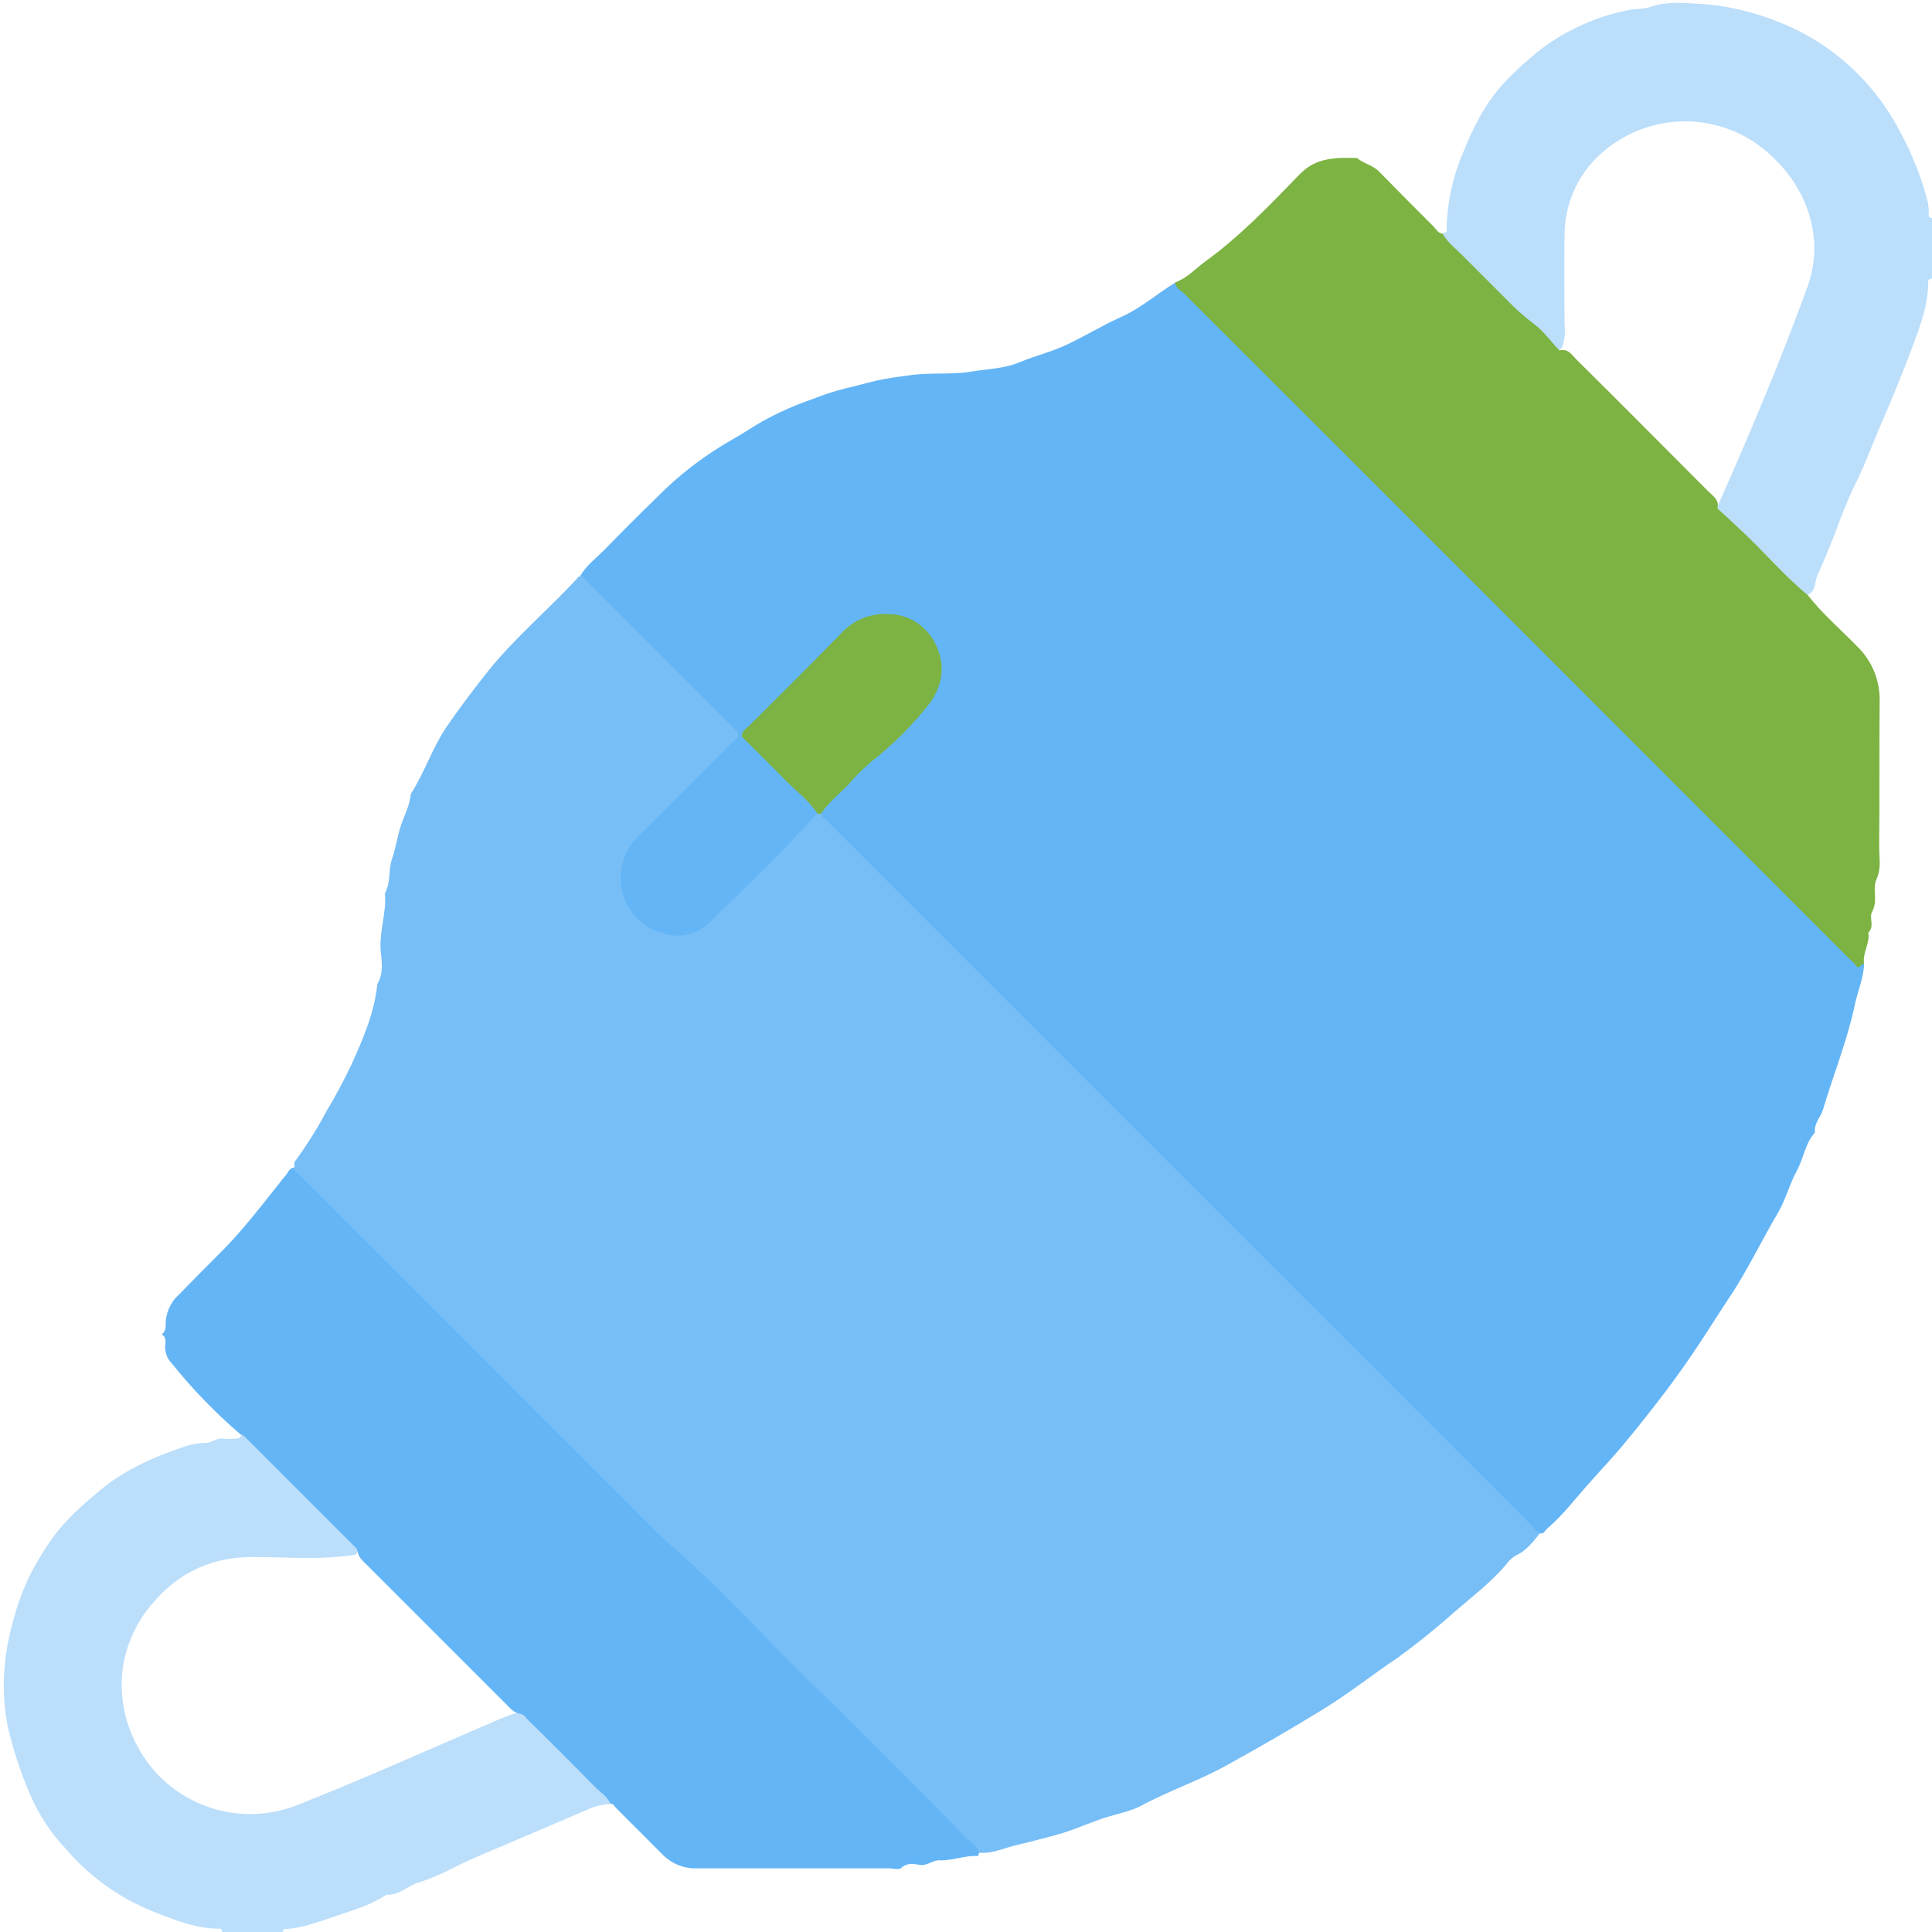
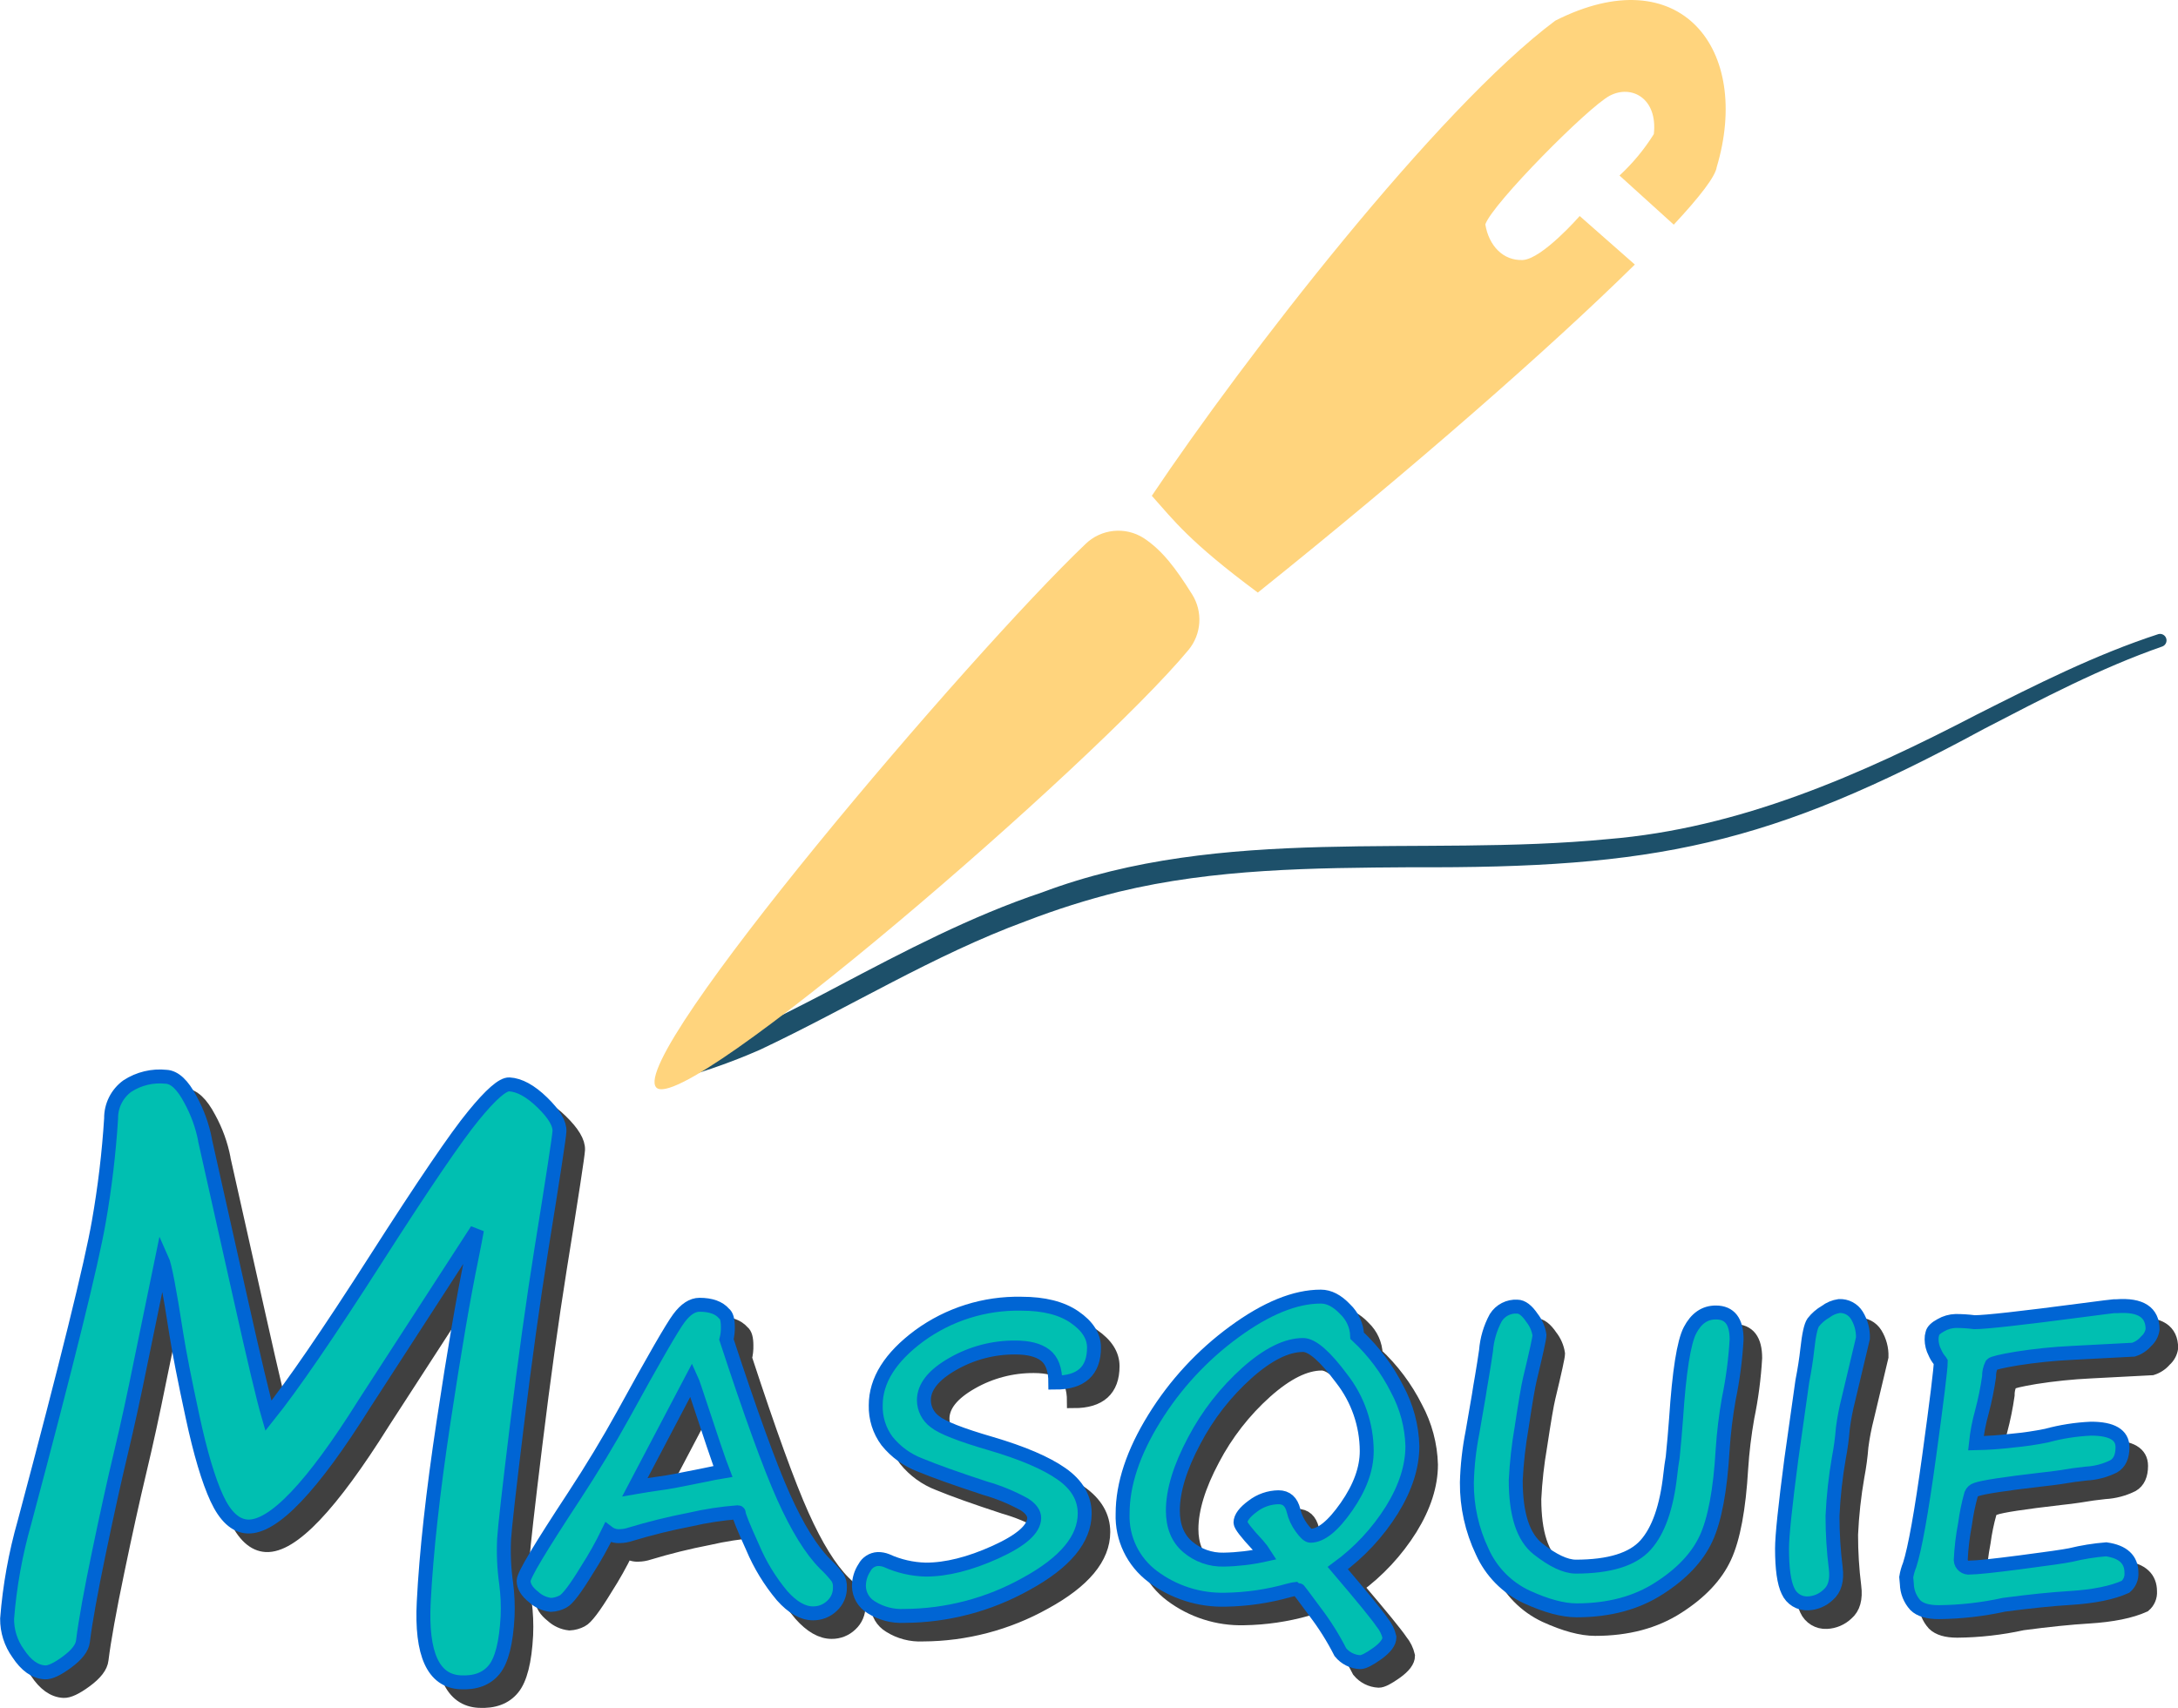
- <svg xmlns="http://www.w3.org/2000/svg" version="1.1" id="Calque_1" x="0px" y="0px" viewBox="0 0 409.6 409.6" style="enable-background:new 0 0 409.6 409.6;" xml:space="preserve">
-   <style type="text/css">
- 	.st0{fill:#BBDEFB;}
- 	.st1{fill:#64B5F6;}
- 	.st2{fill:#77BEF7;}
- 	.st3{fill:#7CB342;}
- </style>
-   <g>
-     <path class="st0" d="M129.3,382.5c-1.3,0-2.5,0.3-3.7,0.7c-5.3,2.3-10.6,4.5-15.9,6.8c-4.6,2-9.3,3.8-13.8,6.1   c-2.3,1.2-4.6,2.2-7.1,3c-2.4,0.7-4.2,2.8-6.9,2.6c-3,2-6.4,3.1-9.8,4.2c-3.9,1.3-7.7,2.9-11.9,3.1c-0.1,0-0.2,0.4-0.3,0.7H47.1   c0.1-0.3-0.1-0.7-0.4-0.8c-0.1,0-0.2,0-0.2,0c-4.9,0-9.3-1.8-13.7-3.5c-7.4-2.9-13.9-7.6-19-13.6c-3.1-3.3-5.6-7.1-7.4-11.3   c-2.1-4.9-3.8-10-4.9-15.2c-0.7-4-0.9-8-0.5-12.1c0.3-3.5,1-6.9,2-10.3c1-3.7,2.4-7.3,4.2-10.6c4.1-7.2,6.7-10.3,14.2-16.5   c5.1-4.2,11-6.8,17.1-8.9c1.6-0.6,3.4-1,5.1-1c1.4,0,2.3-1.1,3.7-0.9c1.2,0.1,2.4,0.1,3.5-0.1c0.1,0,0.2-0.4,0.3-0.6   c1.8-0.5,2.7,1,3.6,1.9c6.4,6.4,12.8,12.7,19.1,19.2c1,1.1,3.2,2,1.6,4.2c-7.3,1.2-14.6,0.5-21.9,0.5c-9.5,0-16.9,4-22.5,11.5   c-7.2,9.8-6.9,22.6,0.7,32.6c7.3,9.3,19.7,12.8,30.8,8.7c14-5.5,27.7-11.7,41.5-17.6c1.8-0.8,3.7-1.6,5.6-2.2   c1.5-0.3,2.5,0.6,3.5,1.5c5,4.9,10,9.9,14.9,14.9C128.8,380.2,129.8,381,129.3,382.5z" />
-     <path class="st0" d="M409.6,59.1c-0.3-0.1-0.7,0.1-0.8,0.4c0,0.1,0,0.2,0,0.2c0,5.6-2.2,10.7-4.1,15.8c-2,5.3-4.2,10.5-6.4,15.6   c-1.7,4-3.2,8.2-5.3,12.2c-1.5,3.2-2.8,6.5-4,9.9c-1.2,3-2.4,5.9-3.7,8.8c-0.6,1.4-0.3,3.3-2,4.1c-1.4,0.5-2.2-0.6-3-1.4   c-5.2-5-10.1-10.2-15.3-15.1c-0.7-0.6-1.3-1.3-0.8-2.4c6.8-15.3,13.3-30.7,19-46.4c4.1-11.3-0.8-23.4-11.2-30.6   c-9.6-6.4-22.2-5.9-31.3,1.3c-5.7,4.4-9,11.2-9,18.3c-0.1,6.4,0,12.8,0,19.1c0.2,1.6,0,3.2-0.5,4.7c-1.1,1.5-1.8,0.3-2.5-0.4   c-7.2-6.5-14.1-13.3-20.9-20.2c-1-1-2.4-1.8-1.9-3.6c1.1,0,0.8-0.9,0.8-1.4c0.2-5.7,1.5-11.2,3.8-16.4c4.1-10,7.7-14,14.5-19.8   c5.7-4.8,12.6-8.1,19.9-9.6c1.8-0.4,3.6-0.2,5.2-0.8c3.3-1.1,6.7-0.8,10-0.6c5.9,0.3,11.6,1.7,17.1,3.9c7.1,2.8,13.4,7.2,18.5,12.9   c2.7,3,5,6.3,6.9,9.9c2,3.6,3.7,7.5,5,11.5c0.6,2.1,1.4,4,1.3,6.2c0,0.5,0,1.1,0.8,1V59.1z" />
-     <path class="st1" d="M395.2,204.4c-0.1,3-1.4,5.8-2,8.8c-1.6,7.5-4.5,14.6-6.7,22c-0.5,1.7-2,3-1.7,4.9c-2.1,2.3-2.4,5.4-3.8,8   c-1.6,2.9-2.4,6.2-4.1,9.1c-3.6,6.1-6.6,12.5-10.6,18.4c-2.6,3.9-5.1,8-7.8,11.9c-1.7,2.5-3.5,5-5.3,7.4c-2.9,3.8-5.8,7.5-8.8,11.1   c-2.2,2.7-4.7,5.3-7,7.9c-3.1,3.4-5.8,7.1-9.3,10.1c-0.5,0.4-0.7,1.2-1.5,1.1c-2.5,0.4-3.4-1.8-4.8-3.1   c-21.7-21.6-43.3-43.2-64.9-64.9c-26.6-26.7-53.2-53.3-79.9-79.9c-1.4-1.4-3.2-2.5-3.4-4.8c2.3-5,6.8-8.1,10.7-11.6   c3.5-3.1,6.7-6.4,10-9.7c0.8-0.9,1.5-1.8,2.1-2.9c3.3-5.3,2.6-11.2-1.8-14.8c-4.4-3.6-10.9-3.2-14.9,0.8   c-6.4,6.2-12.6,12.6-19,18.8c-2.1,2-1.7,3.5,0.2,5.3c3.5,3.3,6.8,6.7,10.2,10.1c1.1,1.1,2.5,2.1,2.5,3.9s-1.4,2.8-2.5,3.9   c-6,6-12,12-18,18c-5.8,5.8-13.1,6.1-18.4,1.1s-5.4-13.4,0.3-19.2s11.5-11.5,17.2-17.2c3.3-3.3,3.3-3.5,0.1-6.6   c-8.7-8.7-17.5-17.4-26.2-26.2c-1.2-1.2-2.7-2.2-3.1-4c1.3-2.2,3.3-3.7,5.1-5.5c3.6-3.7,7.3-7.4,11-11c4.8-4.9,10.3-9.1,16.3-12.5   c2-1.1,4-2.5,6.1-3.7c3.4-1.9,7-3.5,10.8-4.8c2.2-0.9,4.4-1.6,6.7-2.2c2.3-0.5,4.6-1.2,6.8-1.7s4.5-0.8,6.8-1.1   c4.4-0.7,8.9-0.1,13.2-0.8c3.5-0.6,7.2-0.6,10.6-2.1c3.2-1.3,6.5-2.1,9.7-3.6c4-1.9,7.8-4.2,11.8-6s7.5-4.9,11.3-7.2   c2.1,0.7,3.4,2.5,4.9,4c45.4,45.3,90.8,90.7,136.1,136.1C391.6,201.7,393.4,203.2,395.2,204.4z" />
-     <path class="st2" d="M123,122.2c0.1,0,0.3-0.1,0.4,0c11.1,11.1,22.1,22.1,33.1,33.1c0.1,1.3-0.9,1.7-1.5,2.3   c-6.5,6.6-13.1,13.2-19.7,19.7c-4.8,4.7-5,12.4-0.3,17.3c1.4,1.4,3.1,2.5,5,3.1c3.6,1.4,7.6,0.6,10.4-2.1   c7.7-7.6,15.6-15.1,22.9-23.2c0.3-0.3,0.5-0.3,0.8,0c0.1,0.9,0.9,1.3,1.4,1.8c49.8,49.8,99.5,99.5,149.3,149.3   c0.5,0.5,0.9,1.4,1.8,1.4c-1.5,1.9-3,3.9-5.3,4.9c-0.8,0.5-1.5,1.2-2,1.9c-3.2,3.8-7.2,6.8-11,10.1c-3.8,3.4-7.8,6.6-11.9,9.6   c-5.4,3.6-10.5,7.7-16.1,11.1c-6.8,4.2-13.6,8.1-20.5,11.9c-5.8,3.2-12.1,5.3-18,8.5c-2.1,1.1-4.7,1.6-7,2.3   c-3.6,1.1-7.1,2.8-10.8,3.8c-2.7,0.7-5.5,1.5-8.2,2.1s-5.2,1.9-8.1,1.7c-1.7-0.3-2.6-1.7-3.7-2.8c-44.3-44.7-89.8-88.4-134-133.2   c-2-2-4-3.9-5.9-6c-0.9-0.9-2.1-1.7-1.7-3.3c0.1-0.5-0.2-1,0.3-1.5c2.4-3.3,4.6-6.8,6.5-10.4c2-3.3,3.8-6.7,5.4-10.1   c2.3-5.1,4.8-10.8,5.4-16.9c1.4-2.3,0.9-4.9,0.7-7.2c-0.3-4.1,1.3-8,0.9-12c1.3-2.3,0.7-4.9,1.5-7.3c0.8-2.2,1.1-4.6,1.8-6.8   s2-4.5,2.2-7c2.9-4.5,4.5-9.6,7.5-14.1c2.9-4.2,5.9-8.2,9.1-12.2c5.7-7,12.6-12.8,18.7-19.4C122.4,122.3,122.7,122.3,123,122.2z" />
-     <path class="st3" d="M395.2,204.4c-0.7-0.3-1,1.5-1.8,0.2c-0.4-0.5-0.9-1-1.4-1.4c-47-47-93.9-94-140.9-140.9   c-0.7-0.7-1.8-1.2-2-2.4c2.5-0.9,4.2-2.8,6.2-4.3c7.5-5.4,13.8-12,20.2-18.6c3.5-3.7,7.8-3.6,12.2-3.5c1.4,1.2,3.4,1.5,4.8,3   c3.8,3.9,7.7,7.8,11.5,11.6c0.5,0.5,0.9,1.4,1.8,1.4c1.2,2.1,3.2,3.5,4.8,5.2c2.9,2.9,5.8,5.8,8.7,8.7c1.8,1.9,3.7,3.6,5.8,5.2   c2.1,1.5,3.7,3.8,5.5,5.7c1.8-0.5,2.6,0.9,3.6,1.9c9.4,9.3,18.7,18.7,28,28c1,1,2.4,1.8,1.9,3.6c1.8,1.6,3.5,3.2,5.3,4.9   c4.7,4.4,8.9,9.4,13.9,13.5c3.1,4,6.9,7.2,10.4,10.8c3.1,3,4.9,7.2,4.8,11.6c-0.1,10.3,0,20.7-0.1,31c0,2.3,0.5,4.5-0.6,6.9   c-0.9,2,0.4,4.5-0.9,6.8c-0.7,1.2,0.6,3.1-0.8,4.4C396.5,200,394.8,202,395.2,204.4z" />
-     <path class="st1" d="M62.3,247.5c0.2,1,1.1,1.5,1.7,2.1c25.5,25.5,51,51,76.5,76.5c11.5,9.8,21.6,21.1,32.4,31.6   s21.5,21.4,32.2,32.2c0.9,0.9,2.1,1.6,2.5,2.9c-0.1,0.2-0.2,0.7-0.3,0.7c-2.7-0.2-5.3,1-8,0.9c-1.5-0.1-2.5,1.1-4.1,1   c-1.3-0.2-2.8-0.6-4.1,0.6c-0.5,0.5-1.8,0.1-2.7,0.1c-13.6,0-27.1,0-40.7,0c-2.8,0.1-5.6-1.1-7.5-3.2c-3.2-3.2-6.4-6.4-9.6-9.6   c-0.3-0.3-0.6-1-1.2-0.9c-0.7-1.6-2.2-2.5-3.4-3.7c-4.6-4.7-9.3-9.4-14-14c-0.5-0.5-0.9-1.3-1.8-1.4c-1.3-0.2-2-1.1-2.9-2   c-9.8-9.8-19.6-19.6-29.5-29.5c-0.8-0.8-1.8-1.6-2-2.9c-0.1-0.2-0.1-0.5-0.3-0.7c-7.9-7.9-15.9-15.9-23.8-23.8   c-0.2-0.1-0.4-0.2-0.7-0.3c-5.4-4.6-10.3-9.7-14.7-15.2c-0.9-0.9-1.3-2.2-1.3-3.5c0.1-0.9,0.3-1.9-0.7-2.5c0.6-0.5,0.9-1.2,0.8-2   c0-2.4,1-4.8,2.8-6.4c2.8-2.9,5.6-5.7,8.4-8.5c5.2-5.1,9.5-10.9,14-16.5C61,248.9,61.1,247.8,62.3,247.5z" />
-     <path class="st3" d="M174.1,172.5h-0.8c-1.8-2.8-4.5-4.8-6.8-7.1c-3-3.1-6.2-6.2-9.2-9.2c-0.1-1.3,0.9-1.7,1.5-2.3   c6.5-6.5,13-12.9,19.4-19.5c2.6-2.9,6.4-4.5,10.2-4.2c4.3,0,8.2,2.6,10,6.5c2.1,4.3,1.5,8.5-1.3,12.4c-3.6,4.6-7.8,8.8-12.4,12.4   c-1.7,1.5-3.3,3-4.8,4.8C178,168.3,175.7,170,174.1,172.5z" />
+ <svg xmlns="http://www.w3.org/2000/svg" viewBox="0 0 468.91 367.8">
+   <defs>
+     <style>
+       .cls-1 {
+         isolation: isolate;
+       }
+ 
+       .cls-2 {
+         fill: #1d506a;
+       }
+ 
+       .cls-3 {
+         fill: #ffd47d;
+       }
+ 
+       .cls-4 {
+         mix-blend-mode: multiply;
+         opacity: 0.75;
+       }
+ 
+       .cls-5 {
+         stroke: #000;
+       }
+ 
+       .cls-5, .cls-6 {
+         stroke-width: 3px;
+       }
+ 
+       .cls-6 {
+         fill: #00bfb1;
+         stroke: #0065d4;
+       }
+     </style>
+   </defs>
+   <g class="cls-1">
+     <g id="Calque_2" data-name="Calque 2">
+       <path class="cls-2" d="M198.36,246c-.13-.51-.09-.37.18-.52l2.1-1c1.41-.61,5.69-2.76,7.13-3.51,9.34-5,18.87-9.53,28.26-14.55,14.06-7.41,28.48-15,43.78-20.12,39-14.68,81.4-7.56,121.84-11.48C430,192.51,456.06,181,481.06,168c12.67-6.39,25.45-12.88,39.11-17.33a1.4,1.4,0,0,1,.88,2.65c-13.33,4.64-25.87,11.25-38.41,17.75-46.39,25.18-71,30.06-123.29,29.81-21.2.14-42.37.29-63,5.28a168.55,168.55,0,0,0-20,6.32c-19.82,7.27-38.1,18.67-57.28,27.71A129.56,129.56,0,0,1,199.4,247l-.33.09-.16,0-.08,0s-.07-.05-.21-.36a6.49,6.49,0,0,1-.26-.74Z" transform="translate(-55.47 -14.12)" />
+       <path class="cls-3" d="M196.75,248.29c-6.17-6.79,67.58-93.36,92.4-117A10.16,10.16,0,0,1,301.71,130c4,2.65,6.84,6.42,10.4,12.09a10.24,10.24,0,0,1-.77,12C291,178.58,202.71,254.83,196.75,248.29Z" transform="translate(-55.47 -14.12)" />
+       <path class="cls-3" d="M425.07,50.1c-.28,2-3.57,6.31-9.25,12.4L404.14,51.92A43.85,43.85,0,0,0,411.53,43c.86-7.76-4.83-10.7-9.47-8.28S376.77,58,375.25,62.44c.76,4.64,3.88,7.86,8.05,7.67s12.27-9.47,12.27-9.47l11.87,10.45c-17.94,17.7-47.77,43.87-81.17,70.64-14.82-11-18.07-15.54-22.82-20.84,19.79-29.56,61.43-83.37,86.86-102.32C417.22,4.93,432.65,24.71,425.07,50.1Z" transform="translate(-55.47 -14.12)" />
+       <g>
+         <g class="cls-4">
+           <path class="cls-5" d="M162.15,283l-24.22,37.4q-16.84,26.88-25.19,26.45-3.87-.21-6.58-6.05t-5.25-17.66q-2.55-11.82-3.5-17.88-2.16-14-3.07-16l-4.55,22.1q-2.15,10.71-4.29,19.66t-4.75,21.53q-2.62,12.57-3.42,19c-.16,1.43-1.3,2.91-3.41,4.47s-3.7,2.3-4.77,2.24q-3.2-.17-5.78-4.11A12.58,12.58,0,0,1,61,366.71a105.91,105.91,0,0,1,3.74-20.77q13.69-51.33,16-64.71A202.3,202.3,0,0,0,83.39,259a8.51,8.51,0,0,1,3.5-6.95A12.82,12.82,0,0,1,95.23,250q2.73.13,5.24,4.9a29.84,29.84,0,0,1,3.16,8.75l-.06-.17,7.57,33.8q4.52,20.25,6.11,25.73,7.73-9.65,23.16-33.76t21-30.87q5.58-6.84,7.71-6.74c2.18.12,4.55,1.41,7.1,3.89s3.78,4.55,3.7,6.2q-.1,1.89-3.93,25.65-2.67,16.79-5.22,37.61T168,349.54a50.86,50.86,0,0,0,.44,9.55,41.05,41.05,0,0,1,.31,7.15q-.45,8.47-2.9,11.44c-1.64,2-4.07,2.89-7.27,2.72q-8.75-.45-7.88-17.32.81-15.94,4.27-38.82t6-35.12Q161.86,284.72,162.15,283Z" transform="translate(-55.47 -14.12)" />
+           <path class="cls-5" d="M190.36,348.15a77.16,77.16,0,0,1-4.49,8q-3.75,6.17-5.21,6.87a6.14,6.14,0,0,1-2.58.71,6.54,6.54,0,0,1-3.72-1.7c-1.44-1.13-2.16-2.3-2.16-3.5s3.59-7.14,10.77-18.08q5.9-9,10.74-17.78,9.75-17.77,11.92-20.67c1.44-1.94,2.92-2.9,4.44-2.9q3.66,0,5.28,1.89c.55.4.82,1.36.82,2.87a10,10,0,0,1-.3,2.71q7.86,24,12.3,33.9t8.91,14.41a24.54,24.54,0,0,1,2.73,3,3.76,3.76,0,0,1,.49,2.06,5.24,5.24,0,0,1-1.71,4,5.79,5.79,0,0,1-4.08,1.61q-3.27,0-6.64-3.78a40.82,40.82,0,0,1-6.35-10.39q-3-6.61-3-7.43c0-.11-.07-.17-.21-.17A69.22,69.22,0,0,0,208,345.36a128.81,128.81,0,0,0-12.86,3.18,7.41,7.41,0,0,1-2.19.38A3.82,3.82,0,0,1,190.36,348.15ZM215.1,335q-1-2.53-6.1-18c-.32-.94-.53-1.54-.65-1.8l-12.19,23.19q2.7-.47,5.54-.86c1.26-.14,4.46-.74,9.62-1.8Q213.21,335.31,215.1,335Z" transform="translate(-55.47 -14.12)" />
+           <path class="cls-5" d="M286.68,315.86c0-2.84-.73-4.8-2.19-5.91s-3.6-1.65-6.44-1.65a26.7,26.7,0,0,0-13.46,3.54q-6.21,3.54-6.21,7.8a5.76,5.76,0,0,0,2.34,4.61q2.34,1.92,12.09,4.75Q283,332,288,335.5t5,8.53q0,8.28-12.62,15.18a54.13,54.13,0,0,1-26.24,6.89,12.17,12.17,0,0,1-7.09-1.85,5.41,5.41,0,0,1-2.66-4.55,7.18,7.18,0,0,1,1.2-4,3.44,3.44,0,0,1,2.88-1.85,5,5,0,0,1,1.89.35,21.62,21.62,0,0,0,8.42,1.93q6.69,0,15-3.76t8.35-7.36c0-1-.69-2-2.08-2.9a40.33,40.33,0,0,0-8.48-3.5q-9.33-3.06-14-5a16.78,16.78,0,0,1-7.13-5.17,12.36,12.36,0,0,1-2.43-7.71q0-8,9.36-14.94a36,36,0,0,1,22-6.92q7.26,0,11.44,2.88c2.8,1.92,4.19,4.11,4.19,6.57Q295,315.86,286.68,315.86Z" transform="translate(-55.47 -14.12)" />
+           <path class="cls-5" d="M351.66,305.77a40.66,40.66,0,0,1,8.63,11.53,27.42,27.42,0,0,1,3.26,12.21q0,6.62-4.4,13.75a45.32,45.32,0,0,1-11.66,12.54q8,9.39,9.56,11.72a7.66,7.66,0,0,1,1.56,3.18q0,1.62-2.62,3.5t-3.69,1.86a5.83,5.83,0,0,1-4.25-2.14,56.91,56.91,0,0,0-5.43-8.66q-3.67-5-3.8-5a9.41,9.41,0,0,0-1.89.35,53,53,0,0,1-13.62,2,24.92,24.92,0,0,1-15.67-5,16.18,16.18,0,0,1-6.48-13.51q0-9.52,6.82-20.55a66,66,0,0,1,17.2-18.61q10.38-7.61,18.66-7.6c1.78,0,3.52.9,5.24,2.72A8.3,8.3,0,0,1,351.66,305.77Zm-19.84,47.15a15.63,15.63,0,0,0-1.55-2.06q-3.74-4-3.73-4.86c0-1.05.88-2.23,2.64-3.52a9.25,9.25,0,0,1,5.56-1.93q2.53,0,3.22,2.88a10.11,10.11,0,0,0,1.72,3.69c.83,1.15,1.47,1.72,1.93,1.72q3.39,0,7.75-6.25t4.36-12A25.51,25.51,0,0,0,348.33,315q-5.38-7.23-8.31-7.24-5.32,0-12.07,6a52,52,0,0,0-11.36,14.58q-4.6,8.63-4.61,15.07c0,3.38,1.06,6,3.2,7.82a11.49,11.49,0,0,0,7.75,2.75A44.56,44.56,0,0,0,331.82,352.92Z" transform="translate(-55.47 -14.12)" />
+           <path class="cls-5" d="M398.9,364.9q-4.42,0-10.72-2.88a19.61,19.61,0,0,1-9.6-9.77,34,34,0,0,1-3.3-14.88,64.27,64.27,0,0,1,1.2-10.78l1.37-7.94c.2-1.35.42-2.66.65-3.95q.51-3,.9-5.71a17.88,17.88,0,0,1,2.1-7.11,5.09,5.09,0,0,1,4.64-2.38c1,0,2.08.81,3.16,2.42a7.84,7.84,0,0,1,1.61,3.72q0,.9-2.06,9.44-.53,2.16-1.79,10.5a93.15,93.15,0,0,0-1.26,11.32q0,11,4.79,14.77t8.09,3.82q10.9,0,15.07-4.65t5.33-15.23c.14-1.29.31-2.5.51-3.65q.44-4.38.73-8.37,1-15.16,3-19t5.56-3.83c3,0,4.47,1.94,4.47,5.8a88.08,88.08,0,0,1-1.68,12.8,100.55,100.55,0,0,0-1.33,11q-.76,13-3.56,19.06t-10.12,10.74Q409.33,364.9,398.9,364.9Z" transform="translate(-55.47 -14.12)" />
+           <path class="cls-5" d="M457.43,319.42a52.51,52.51,0,0,0-1.2,6.23,57.89,57.89,0,0,1-.86,6.4A98.94,98.94,0,0,0,454,344.59a89.41,89.41,0,0,0,.69,11.16c.34,2.66-.2,4.6-1.64,5.82a6.64,6.64,0,0,1-4.29,1.83,4.46,4.46,0,0,1-4.34-2.65q-1.29-2.64-1.29-9.16,0-4,2-19.24l2.37-16.79c.48-2.46.84-4.76,1.07-6.87q.51-4.68,1.27-5.78a9.24,9.24,0,0,1,2.68-2.32,6.31,6.31,0,0,1,2.92-1.22,4.24,4.24,0,0,1,3.8,2,8.88,8.88,0,0,1,1.31,4.93Z" transform="translate(-55.47 -14.12)" />
+           <path class="cls-5" d="M518.79,308.77l-13.22.69a110.33,110.33,0,0,0-11.9,1.22q-5,.84-5.39,1.29a5.67,5.67,0,0,0-.58,2.64,65.11,65.11,0,0,1-1.54,7.56,40.81,40.81,0,0,0-1.29,6.74,77,77,0,0,0,7.9-.56,66.51,66.51,0,0,0,7.3-1.07,43.75,43.75,0,0,1,9.58-1.5q6.78,0,6.78,4,0,3-1.89,4.11a15.05,15.05,0,0,1-5.92,1.56q-2.49.25-5.59.78-1.62.25-4.08.51-11.9,1.38-14,2.15h0a1.73,1.73,0,0,0-1.1,1,45.59,45.59,0,0,0-1.31,6.37,55.39,55.39,0,0,0-.94,7.84,1.73,1.73,0,0,0,2,1.59q2.07,0,10.85-1.14T505.22,353a48.74,48.74,0,0,1,7.69-1.24c3.64.51,5.45,2.2,5.45,5.07a3.61,3.61,0,0,1-1.28,3q-4.3,1.94-11.9,2.41-5.88.35-14.26,1.46a68.43,68.43,0,0,1-14.08,1.59q-3.48,0-5-1.49a7.09,7.09,0,0,1-1.84-4.61l-.13-1.42a11.5,11.5,0,0,1,.73-2.62q1.71-5.28,4.21-23.49t2.49-20.27a1.6,1.6,0,0,0-.26-.34,7,7,0,0,1-1-1.66,6.26,6.26,0,0,1-.71-2.85,3.88,3.88,0,0,1,.17-1.25c.12-.6.73-1.2,1.85-1.8a6.68,6.68,0,0,1,3.14-.9,31.23,31.23,0,0,1,4.07.26q3.57,0,23.19-2.58c4.36-.57,6.63-.86,6.83-.86l.6,0q7.74-.56,7.73,5a4.22,4.22,0,0,1-1.39,2.55A5.92,5.92,0,0,1,518.79,308.77Z" transform="translate(-55.47 -14.12)" />
+         </g>
+         <g>
+           <path class="cls-6" d="M158.15,279l-24.22,37.4q-16.84,26.88-25.19,26.45-3.87-.21-6.58-6.05t-5.25-17.66q-2.55-11.82-3.5-17.88-2.16-14-3.07-16l-4.55,22.1q-2.15,10.71-4.29,19.66t-4.75,21.53q-2.62,12.57-3.42,19c-.16,1.43-1.3,2.91-3.41,4.47s-3.7,2.3-4.77,2.24q-3.2-.17-5.78-4.11A12.58,12.58,0,0,1,57,362.71a105.91,105.91,0,0,1,3.74-20.77q13.69-51.33,16-64.71A202.3,202.3,0,0,0,79.39,255a8.51,8.51,0,0,1,3.5-7A12.82,12.82,0,0,1,91.23,246q2.73.13,5.24,4.9a29.84,29.84,0,0,1,3.16,8.75l-.06-.17,7.57,33.8q4.52,20.25,6.11,25.73,7.73-9.65,23.16-33.76t21-30.87q5.58-6.84,7.71-6.74c2.18.12,4.55,1.41,7.1,3.89s3.78,4.55,3.7,6.2q-.1,1.89-3.93,25.65-2.67,16.79-5.22,37.61T164,345.54a50.86,50.86,0,0,0,.44,9.55,41.05,41.05,0,0,1,.31,7.15q-.45,8.47-2.9,11.44c-1.64,2-4.07,2.89-7.27,2.72q-8.75-.45-7.88-17.32.81-15.94,4.27-38.82t6-35.12Q157.86,280.72,158.15,279Z" transform="translate(-55.47 -14.12)" />
+           <path class="cls-6" d="M186.36,344.15a77.16,77.16,0,0,1-4.49,8q-3.75,6.17-5.21,6.87a6.14,6.14,0,0,1-2.58.71,6.54,6.54,0,0,1-3.72-1.7c-1.44-1.13-2.16-2.3-2.16-3.5s3.59-7.14,10.77-18.08q5.9-9,10.74-17.78,9.75-17.77,11.92-20.67c1.44-1.94,2.92-2.9,4.44-2.9q3.66,0,5.28,1.89c.55.4.82,1.36.82,2.87a10,10,0,0,1-.3,2.71q7.86,24,12.3,33.9t8.91,14.41a24.54,24.54,0,0,1,2.73,3,3.76,3.76,0,0,1,.49,2.06,5.24,5.24,0,0,1-1.71,4,5.79,5.79,0,0,1-4.08,1.61q-3.27,0-6.64-3.78a40.82,40.82,0,0,1-6.35-10.39q-3-6.61-3-7.43c0-.11-.07-.17-.21-.17A69.22,69.22,0,0,0,204,341.36a128.81,128.81,0,0,0-12.86,3.18,7.41,7.41,0,0,1-2.19.38A3.82,3.82,0,0,1,186.36,344.15ZM211.1,331q-1-2.53-6.1-18c-.32-.94-.53-1.54-.65-1.8l-12.19,23.19q2.7-.47,5.54-.86c1.26-.14,4.46-.74,9.62-1.8Q209.21,331.31,211.1,331Z" transform="translate(-55.47 -14.12)" />
+           <path class="cls-6" d="M282.68,311.86c0-2.84-.73-4.8-2.19-5.91s-3.6-1.65-6.44-1.65a26.7,26.7,0,0,0-13.46,3.54q-6.21,3.54-6.21,7.8a5.76,5.76,0,0,0,2.34,4.61q2.34,1.92,12.09,4.75Q279,328,284,331.5t5,8.53q0,8.28-12.62,15.18a54.13,54.13,0,0,1-26.24,6.89,12.17,12.17,0,0,1-7.09-1.85,5.41,5.41,0,0,1-2.66-4.55,7.18,7.18,0,0,1,1.2-4,3.44,3.44,0,0,1,2.88-1.85,5,5,0,0,1,1.89.35,21.62,21.62,0,0,0,8.42,1.93q6.69,0,15-3.76t8.35-7.36c0-1-.69-2-2.08-2.9a40.33,40.33,0,0,0-8.48-3.5q-9.33-3.06-14-5a16.78,16.78,0,0,1-7.13-5.17,12.36,12.36,0,0,1-2.43-7.71q0-8,9.36-14.94a36,36,0,0,1,22-6.92q7.26,0,11.44,2.88c2.8,1.92,4.19,4.11,4.19,6.57Q291,311.86,282.68,311.86Z" transform="translate(-55.47 -14.12)" />
+           <path class="cls-6" d="M347.66,301.77a40.66,40.66,0,0,1,8.63,11.53,27.42,27.42,0,0,1,3.26,12.21q0,6.62-4.4,13.75a45.32,45.32,0,0,1-11.66,12.54q8,9.39,9.56,11.72a7.66,7.66,0,0,1,1.56,3.18q0,1.62-2.62,3.5t-3.69,1.86a5.83,5.83,0,0,1-4.25-2.14,56.91,56.91,0,0,0-5.43-8.66q-3.67-5-3.8-5a9.41,9.41,0,0,0-1.89.35,53,53,0,0,1-13.62,2,24.92,24.92,0,0,1-15.67-5,16.18,16.18,0,0,1-6.48-13.51q0-9.52,6.82-20.55a66,66,0,0,1,17.2-18.61q10.38-7.61,18.66-7.6c1.78,0,3.52.9,5.24,2.72A8.3,8.3,0,0,1,347.66,301.77Zm-19.84,47.15a15.63,15.63,0,0,0-1.55-2.06q-3.74-4-3.73-4.86c0-1.05.88-2.23,2.64-3.52a9.25,9.25,0,0,1,5.56-1.93q2.53,0,3.22,2.88a10.11,10.11,0,0,0,1.72,3.69c.83,1.15,1.47,1.72,1.93,1.72q3.39,0,7.75-6.25t4.36-12A25.51,25.51,0,0,0,344.33,311q-5.38-7.23-8.31-7.24-5.32,0-12.07,6a52,52,0,0,0-11.36,14.58q-4.6,8.63-4.61,15.07c0,3.38,1.06,6,3.2,7.82a11.49,11.49,0,0,0,7.75,2.75A44.56,44.56,0,0,0,327.82,348.92Z" transform="translate(-55.47 -14.12)" />
+           <path class="cls-6" d="M394.9,360.9q-4.42,0-10.72-2.88a19.61,19.61,0,0,1-9.6-9.77,34,34,0,0,1-3.3-14.88,64.27,64.27,0,0,1,1.2-10.78l1.37-7.94c.2-1.35.42-2.66.65-3.95q.51-3,.9-5.71a17.88,17.88,0,0,1,2.1-7.11,5.09,5.09,0,0,1,4.64-2.38c1,0,2.08.81,3.16,2.42a7.84,7.84,0,0,1,1.61,3.72q0,.9-2.06,9.44-.53,2.16-1.79,10.5a93.15,93.15,0,0,0-1.26,11.32q0,11,4.79,14.77t8.09,3.82q10.9,0,15.07-4.65t5.33-15.23c.14-1.29.31-2.5.51-3.65q.44-4.38.73-8.37,1-15.16,3-19t5.56-3.83c3,0,4.47,1.94,4.47,5.8a88.08,88.08,0,0,1-1.68,12.8,100.55,100.55,0,0,0-1.33,11q-.76,13-3.56,19.06t-10.12,10.74Q405.33,360.9,394.9,360.9Z" transform="translate(-55.47 -14.12)" />
+           <path class="cls-6" d="M453.43,315.42a52.51,52.51,0,0,0-1.2,6.23,57.89,57.89,0,0,1-.86,6.4A98.94,98.94,0,0,0,450,340.59a89.41,89.41,0,0,0,.69,11.16c.34,2.66-.2,4.6-1.64,5.82a6.64,6.64,0,0,1-4.29,1.83,4.46,4.46,0,0,1-4.34-2.65q-1.29-2.64-1.29-9.16,0-4,2-19.24l2.37-16.79c.48-2.46.84-4.76,1.07-6.87q.51-4.68,1.27-5.78a9.24,9.24,0,0,1,2.68-2.32,6.31,6.31,0,0,1,2.92-1.22,4.24,4.24,0,0,1,3.8,2,8.88,8.88,0,0,1,1.31,4.93Z" transform="translate(-55.47 -14.12)" />
+           <path class="cls-6" d="M514.79,304.77l-13.22.69a110.33,110.33,0,0,0-11.9,1.22q-5,.84-5.39,1.29a5.67,5.67,0,0,0-.58,2.64,65.11,65.11,0,0,1-1.54,7.56,40.81,40.81,0,0,0-1.29,6.74,77,77,0,0,0,7.9-.56,66.51,66.51,0,0,0,7.3-1.07,43.75,43.75,0,0,1,9.58-1.5q6.78,0,6.78,4,0,3-1.89,4.11a15.05,15.05,0,0,1-5.92,1.56q-2.49.25-5.59.78-1.62.25-4.08.51-11.9,1.38-14,2.15h0a1.73,1.73,0,0,0-1.1,1,45.59,45.59,0,0,0-1.31,6.37,55.39,55.39,0,0,0-.94,7.84,1.73,1.73,0,0,0,2,1.59q2.07,0,10.85-1.14T501.22,349a48.74,48.74,0,0,1,7.69-1.24c3.64.51,5.45,2.2,5.45,5.07a3.61,3.61,0,0,1-1.28,3q-4.31,1.94-11.9,2.41-5.88.35-14.26,1.46a68.43,68.43,0,0,1-14.08,1.59q-3.48,0-5-1.49a7.09,7.09,0,0,1-1.84-4.61l-.13-1.42a11.5,11.5,0,0,1,.73-2.62q1.71-5.28,4.21-23.49t2.49-20.27a1.6,1.6,0,0,0-.26-.34,7,7,0,0,1-1-1.66,6.26,6.26,0,0,1-.71-2.85,3.88,3.88,0,0,1,.17-1.25c.12-.6.73-1.2,1.85-1.8a6.68,6.68,0,0,1,3.14-.9,31.23,31.23,0,0,1,4.07.26q3.57,0,23.19-2.58c4.36-.57,6.63-.86,6.83-.86l.6,0q7.74-.56,7.73,5a4.22,4.22,0,0,1-1.39,2.55A5.92,5.92,0,0,1,514.79,304.77Z" transform="translate(-55.47 -14.12)" />
+         </g>
+       </g>
+     </g>
  </g>
</svg>
